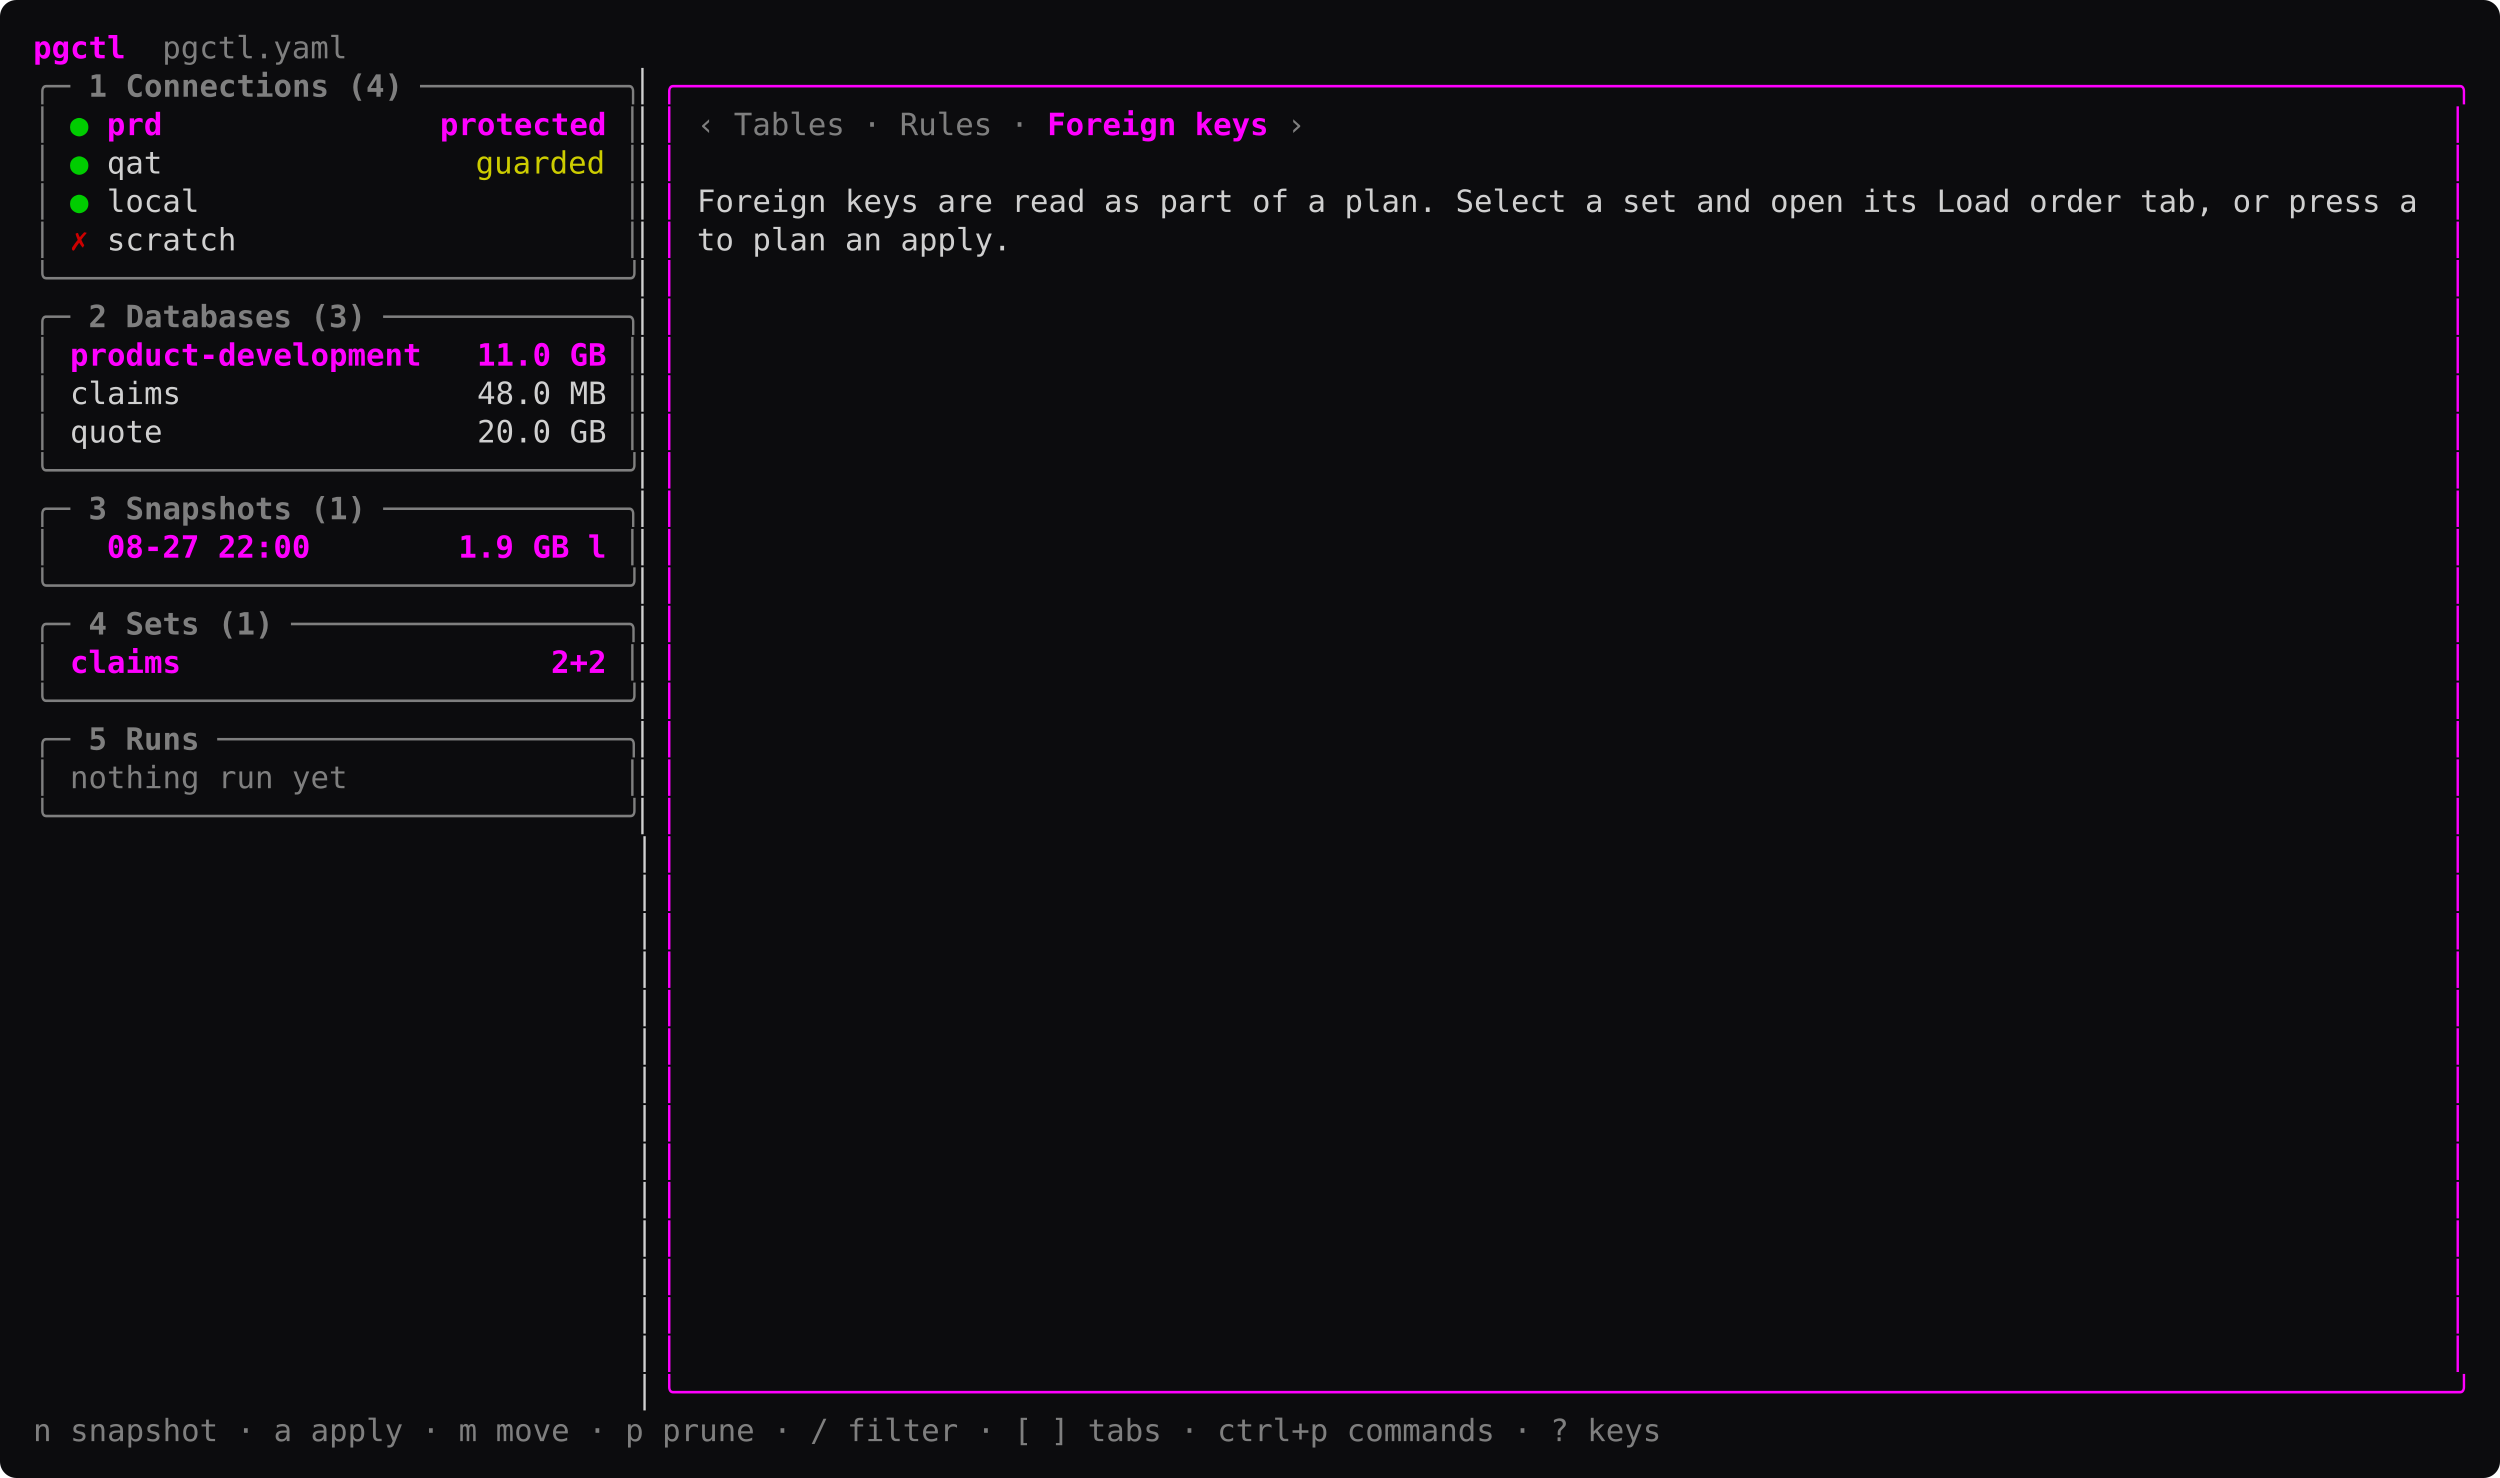
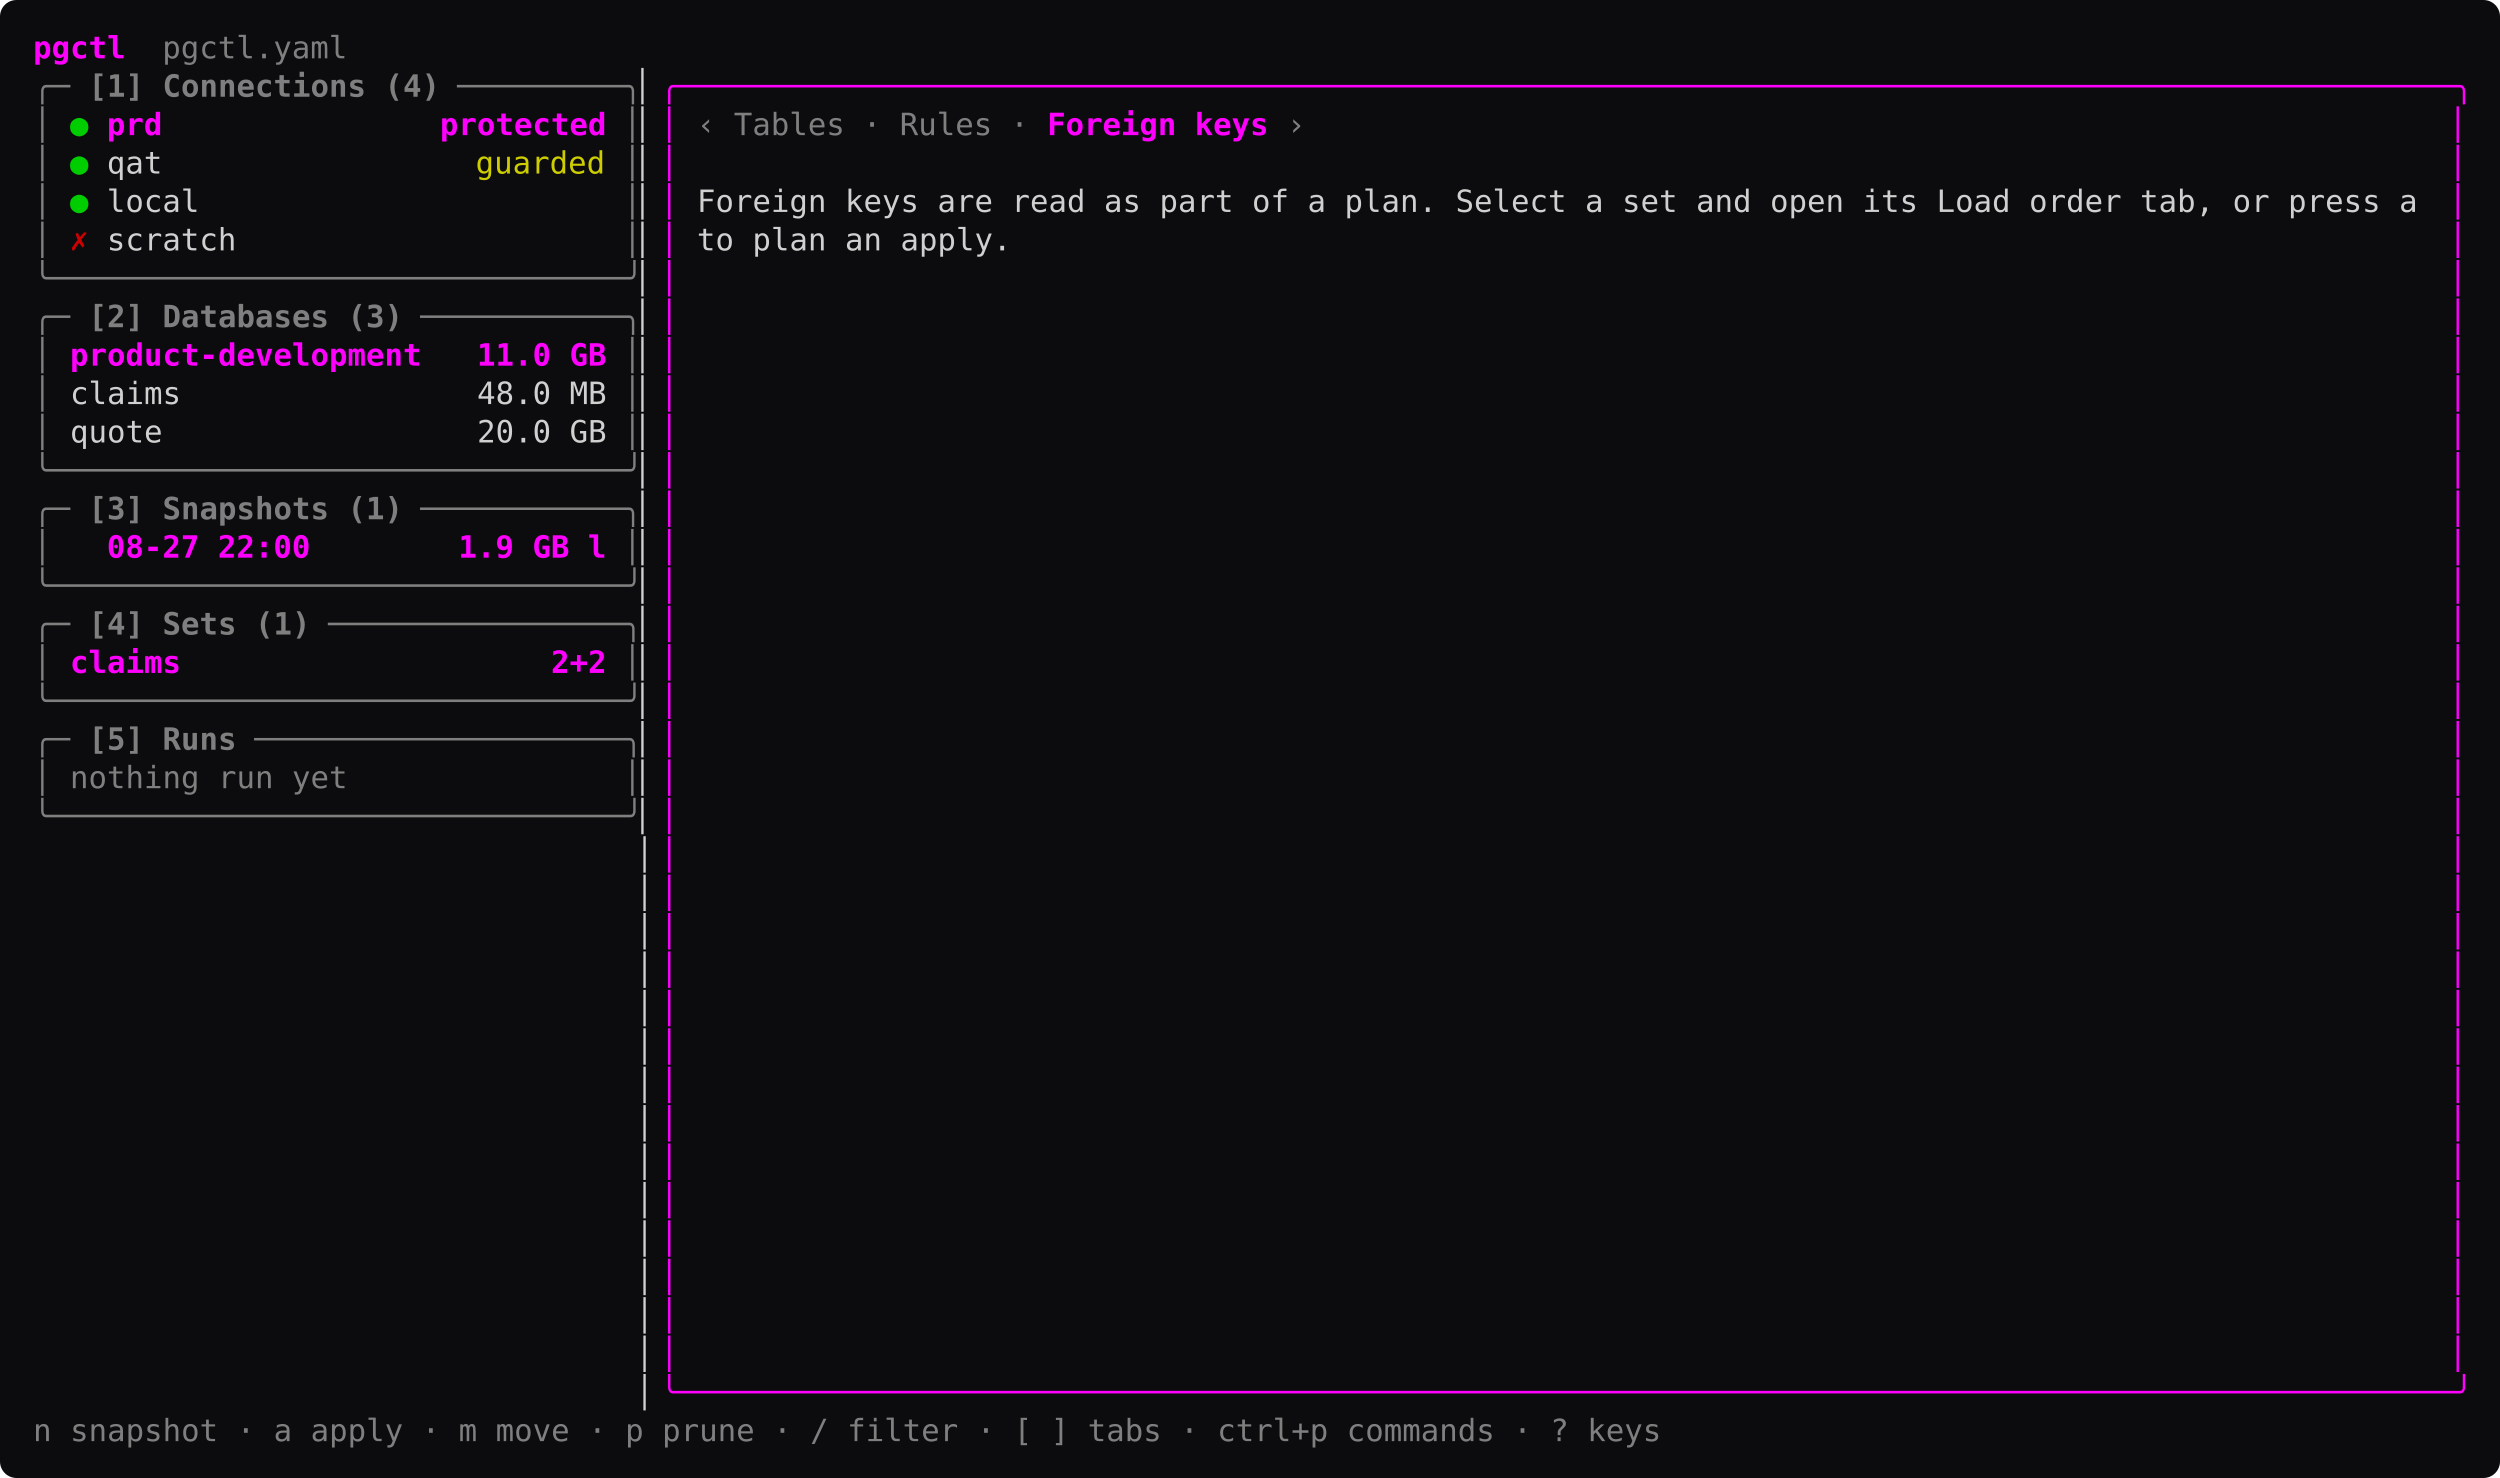
<svg xmlns="http://www.w3.org/2000/svg" width="1057.6" height="625.25" viewBox="0 0 1057.6 625.25" font-family="ui-monospace, 'SF Mono', SFMono-Regular, Menlo, Consolas, 'DejaVu Sans Mono', monospace" font-size="13" role="img">
  <rect width="1057.6" height="625.25" rx="7" fill="#0c0c0e" />
  <text x="14" y="24.68" textLength="39" lengthAdjust="spacing" fill="#ff00ff" font-weight="600" xml:space="preserve">pgctl</text>
  <text x="53" y="24.68" textLength="93.6" lengthAdjust="spacing" fill="#7f7f7f" xml:space="preserve">  pgctl.yaml</text>
  <text x="14" y="40.92" textLength="15.6" lengthAdjust="spacing" fill="#7f7f7f" xml:space="preserve">╭─</text>
-   <text x="29.6" y="40.92" textLength="140.4" lengthAdjust="spacing" fill="#7f7f7f" font-weight="600" xml:space="preserve"> 1 Connections (4)</text>
-   <text x="177.8" y="40.92" textLength="93.6" lengthAdjust="spacing" fill="#7f7f7f" xml:space="preserve">───────────╮</text>
+   <text x="29.6" y="40.92" textLength="156" lengthAdjust="spacing" fill="#7f7f7f" font-weight="600" xml:space="preserve"> [1] Connections (4)</text>
+   <text x="193.4" y="40.92" textLength="78" lengthAdjust="spacing" fill="#7f7f7f" xml:space="preserve">─────────╮</text>
  <text x="271.4" y="40.92" textLength="7.8" lengthAdjust="spacing" fill="#d0d0d0" xml:space="preserve">▏</text>
  <text x="279.2" y="40.92" textLength="764.4" lengthAdjust="spacing" fill="#ff00ff" xml:space="preserve">╭────────────────────────────────────────────────────────────────────────────────────────────────╮</text>
  <text x="14" y="57.17" textLength="7.8" lengthAdjust="spacing" fill="#7f7f7f" xml:space="preserve">│</text>
  <text x="29.6" y="57.17" textLength="7.8" lengthAdjust="spacing" fill="#00cd00" xml:space="preserve">●</text>
  <text x="45.2" y="57.17" textLength="210.6" lengthAdjust="spacing" fill="#ff00ff" font-weight="600" xml:space="preserve">prd               protected</text>
  <text x="263.6" y="57.17" textLength="7.8" lengthAdjust="spacing" fill="#7f7f7f" xml:space="preserve">│</text>
  <text x="271.4" y="57.17" textLength="7.8" lengthAdjust="spacing" fill="#d0d0d0" xml:space="preserve">▏</text>
  <text x="279.2" y="57.17" textLength="7.8" lengthAdjust="spacing" fill="#ff00ff" xml:space="preserve">│</text>
  <text x="294.8" y="57.17" textLength="7.8" lengthAdjust="spacing" fill="#7f7f7f" xml:space="preserve">‹</text>
  <text x="302.6" y="57.17" textLength="54.6" lengthAdjust="spacing" fill="#7f7f7f" xml:space="preserve"> Tables</text>
  <text x="365" y="57.17" textLength="7.8" lengthAdjust="spacing" fill="#7f7f7f" xml:space="preserve">·</text>
  <text x="372.8" y="57.17" textLength="46.8" lengthAdjust="spacing" fill="#7f7f7f" xml:space="preserve"> Rules</text>
  <text x="427.4" y="57.17" textLength="7.8" lengthAdjust="spacing" fill="#7f7f7f" xml:space="preserve">·</text>
  <text x="443" y="57.17" textLength="7.8" lengthAdjust="spacing" fill="#ff00ff" font-weight="600" xml:space="preserve">F</text>
  <text x="450.8" y="57.17" textLength="7.8" lengthAdjust="spacing" fill="#ff00ff" font-weight="600" xml:space="preserve">o</text>
  <text x="458.6" y="57.17" textLength="7.8" lengthAdjust="spacing" fill="#ff00ff" font-weight="600" xml:space="preserve">r</text>
  <text x="466.4" y="57.17" textLength="7.8" lengthAdjust="spacing" fill="#ff00ff" font-weight="600" xml:space="preserve">e</text>
  <text x="474.2" y="57.17" textLength="7.8" lengthAdjust="spacing" fill="#ff00ff" font-weight="600" xml:space="preserve">i</text>
  <text x="482" y="57.17" textLength="7.8" lengthAdjust="spacing" fill="#ff00ff" font-weight="600" xml:space="preserve">g</text>
  <text x="489.8" y="57.17" textLength="7.8" lengthAdjust="spacing" fill="#ff00ff" font-weight="600" xml:space="preserve">n</text>
  <text x="505.4" y="57.17" textLength="7.8" lengthAdjust="spacing" fill="#ff00ff" font-weight="600" xml:space="preserve">k</text>
  <text x="513.2" y="57.17" textLength="7.8" lengthAdjust="spacing" fill="#ff00ff" font-weight="600" xml:space="preserve">e</text>
  <text x="521" y="57.17" textLength="7.8" lengthAdjust="spacing" fill="#ff00ff" font-weight="600" xml:space="preserve">y</text>
  <text x="528.8" y="57.17" textLength="7.8" lengthAdjust="spacing" fill="#ff00ff" font-weight="600" xml:space="preserve">s</text>
  <text x="544.4" y="57.17" textLength="7.8" lengthAdjust="spacing" fill="#7f7f7f" xml:space="preserve">›</text>
  <text x="1035.8" y="57.17" textLength="7.8" lengthAdjust="spacing" fill="#ff00ff" xml:space="preserve">│</text>
  <text x="14" y="73.42" textLength="7.8" lengthAdjust="spacing" fill="#7f7f7f" xml:space="preserve">│</text>
  <text x="29.6" y="73.42" textLength="7.8" lengthAdjust="spacing" fill="#00cd00" xml:space="preserve">●</text>
  <text x="45.2" y="73.42" textLength="23.4" lengthAdjust="spacing" fill="#d0d0d0" xml:space="preserve">qat</text>
  <text x="201.2" y="73.42" textLength="54.6" lengthAdjust="spacing" fill="#cdcd00" xml:space="preserve">guarded</text>
  <text x="263.6" y="73.42" textLength="7.8" lengthAdjust="spacing" fill="#7f7f7f" xml:space="preserve">│</text>
  <text x="271.4" y="73.42" textLength="7.8" lengthAdjust="spacing" fill="#d0d0d0" xml:space="preserve">▏</text>
  <text x="279.2" y="73.42" textLength="7.8" lengthAdjust="spacing" fill="#ff00ff" xml:space="preserve">│</text>
  <text x="1035.8" y="73.42" textLength="7.8" lengthAdjust="spacing" fill="#ff00ff" xml:space="preserve">│</text>
  <text x="14" y="89.67" textLength="7.8" lengthAdjust="spacing" fill="#7f7f7f" xml:space="preserve">│</text>
  <text x="29.6" y="89.67" textLength="7.8" lengthAdjust="spacing" fill="#00cd00" xml:space="preserve">●</text>
  <text x="45.2" y="89.67" textLength="39" lengthAdjust="spacing" fill="#d0d0d0" xml:space="preserve">local</text>
  <text x="263.6" y="89.67" textLength="7.8" lengthAdjust="spacing" fill="#7f7f7f" xml:space="preserve">│</text>
  <text x="271.4" y="89.67" textLength="7.8" lengthAdjust="spacing" fill="#d0d0d0" xml:space="preserve">▏</text>
  <text x="279.2" y="89.67" textLength="7.8" lengthAdjust="spacing" fill="#ff00ff" xml:space="preserve">│</text>
  <text x="287" y="89.67" textLength="733.2" lengthAdjust="spacing" fill="#d0d0d0" xml:space="preserve"> Foreign keys are read as part of a plan. Select a set and open its Load order tab, or press a</text>
  <text x="1035.8" y="89.67" textLength="7.8" lengthAdjust="spacing" fill="#ff00ff" xml:space="preserve">│</text>
  <text x="14" y="105.92" textLength="7.8" lengthAdjust="spacing" fill="#7f7f7f" xml:space="preserve">│</text>
  <text x="29.6" y="105.92" textLength="7.8" lengthAdjust="spacing" fill="#cd0000" font-weight="600" xml:space="preserve">✗</text>
  <text x="45.2" y="105.92" textLength="54.6" lengthAdjust="spacing" fill="#d0d0d0" xml:space="preserve">scratch</text>
  <text x="263.6" y="105.92" textLength="7.8" lengthAdjust="spacing" fill="#7f7f7f" xml:space="preserve">│</text>
  <text x="271.4" y="105.92" textLength="7.8" lengthAdjust="spacing" fill="#d0d0d0" xml:space="preserve">▏</text>
  <text x="279.2" y="105.92" textLength="7.8" lengthAdjust="spacing" fill="#ff00ff" xml:space="preserve">│</text>
  <text x="287" y="105.92" textLength="140.4" lengthAdjust="spacing" fill="#d0d0d0" xml:space="preserve"> to plan an apply.</text>
  <text x="1035.8" y="105.92" textLength="7.8" lengthAdjust="spacing" fill="#ff00ff" xml:space="preserve">│</text>
  <text x="14" y="122.17" textLength="257.4" lengthAdjust="spacing" fill="#7f7f7f" xml:space="preserve">╰───────────────────────────────╯</text>
  <text x="271.4" y="122.17" textLength="7.8" lengthAdjust="spacing" fill="#d0d0d0" xml:space="preserve">▏</text>
  <text x="279.2" y="122.17" textLength="7.8" lengthAdjust="spacing" fill="#ff00ff" xml:space="preserve">│</text>
  <text x="1035.8" y="122.17" textLength="7.8" lengthAdjust="spacing" fill="#ff00ff" xml:space="preserve">│</text>
  <text x="14" y="138.43" textLength="15.6" lengthAdjust="spacing" fill="#7f7f7f" xml:space="preserve">╭─</text>
-   <text x="29.6" y="138.43" textLength="124.8" lengthAdjust="spacing" fill="#7f7f7f" font-weight="600" xml:space="preserve"> 2 Databases (3)</text>
-   <text x="162.2" y="138.43" textLength="109.2" lengthAdjust="spacing" fill="#7f7f7f" xml:space="preserve">─────────────╮</text>
+   <text x="29.6" y="138.43" textLength="140.4" lengthAdjust="spacing" fill="#7f7f7f" font-weight="600" xml:space="preserve"> [2] Databases (3)</text>
+   <text x="177.8" y="138.43" textLength="93.6" lengthAdjust="spacing" fill="#7f7f7f" xml:space="preserve">───────────╮</text>
  <text x="271.4" y="138.43" textLength="7.8" lengthAdjust="spacing" fill="#d0d0d0" xml:space="preserve">▏</text>
  <text x="279.2" y="138.43" textLength="7.8" lengthAdjust="spacing" fill="#ff00ff" xml:space="preserve">│</text>
  <text x="1035.8" y="138.43" textLength="7.8" lengthAdjust="spacing" fill="#ff00ff" xml:space="preserve">│</text>
  <text x="14" y="154.68" textLength="7.8" lengthAdjust="spacing" fill="#7f7f7f" xml:space="preserve">│</text>
  <text x="29.6" y="154.68" textLength="226.2" lengthAdjust="spacing" fill="#ff00ff" font-weight="600" xml:space="preserve">product-development   11.0 GB</text>
  <text x="263.6" y="154.68" textLength="7.8" lengthAdjust="spacing" fill="#7f7f7f" xml:space="preserve">│</text>
  <text x="271.4" y="154.68" textLength="7.8" lengthAdjust="spacing" fill="#d0d0d0" xml:space="preserve">▏</text>
  <text x="279.2" y="154.68" textLength="7.8" lengthAdjust="spacing" fill="#ff00ff" xml:space="preserve">│</text>
  <text x="1035.8" y="154.68" textLength="7.8" lengthAdjust="spacing" fill="#ff00ff" xml:space="preserve">│</text>
  <text x="14" y="170.93" textLength="7.8" lengthAdjust="spacing" fill="#7f7f7f" xml:space="preserve">│</text>
  <text x="21.8" y="170.93" textLength="234" lengthAdjust="spacing" fill="#d0d0d0" xml:space="preserve"> claims                48.0 MB</text>
  <text x="263.6" y="170.93" textLength="7.8" lengthAdjust="spacing" fill="#7f7f7f" xml:space="preserve">│</text>
  <text x="271.4" y="170.93" textLength="7.8" lengthAdjust="spacing" fill="#d0d0d0" xml:space="preserve">▏</text>
  <text x="279.2" y="170.93" textLength="7.8" lengthAdjust="spacing" fill="#ff00ff" xml:space="preserve">│</text>
  <text x="1035.8" y="170.93" textLength="7.8" lengthAdjust="spacing" fill="#ff00ff" xml:space="preserve">│</text>
  <text x="14" y="187.18" textLength="7.8" lengthAdjust="spacing" fill="#7f7f7f" xml:space="preserve">│</text>
  <text x="21.8" y="187.18" textLength="234" lengthAdjust="spacing" fill="#d0d0d0" xml:space="preserve"> quote                 20.0 GB</text>
  <text x="263.6" y="187.18" textLength="7.8" lengthAdjust="spacing" fill="#7f7f7f" xml:space="preserve">│</text>
  <text x="271.4" y="187.18" textLength="7.8" lengthAdjust="spacing" fill="#d0d0d0" xml:space="preserve">▏</text>
  <text x="279.2" y="187.18" textLength="7.8" lengthAdjust="spacing" fill="#ff00ff" xml:space="preserve">│</text>
  <text x="1035.8" y="187.18" textLength="7.8" lengthAdjust="spacing" fill="#ff00ff" xml:space="preserve">│</text>
  <text x="14" y="203.43" textLength="257.4" lengthAdjust="spacing" fill="#7f7f7f" xml:space="preserve">╰───────────────────────────────╯</text>
  <text x="271.4" y="203.43" textLength="7.8" lengthAdjust="spacing" fill="#d0d0d0" xml:space="preserve">▏</text>
  <text x="279.2" y="203.43" textLength="7.8" lengthAdjust="spacing" fill="#ff00ff" xml:space="preserve">│</text>
  <text x="1035.8" y="203.43" textLength="7.8" lengthAdjust="spacing" fill="#ff00ff" xml:space="preserve">│</text>
  <text x="14" y="219.68" textLength="15.6" lengthAdjust="spacing" fill="#7f7f7f" xml:space="preserve">╭─</text>
-   <text x="29.6" y="219.68" textLength="124.8" lengthAdjust="spacing" fill="#7f7f7f" font-weight="600" xml:space="preserve"> 3 Snapshots (1)</text>
-   <text x="162.2" y="219.68" textLength="109.2" lengthAdjust="spacing" fill="#7f7f7f" xml:space="preserve">─────────────╮</text>
+   <text x="29.6" y="219.68" textLength="140.4" lengthAdjust="spacing" fill="#7f7f7f" font-weight="600" xml:space="preserve"> [3] Snapshots (1)</text>
+   <text x="177.8" y="219.68" textLength="93.6" lengthAdjust="spacing" fill="#7f7f7f" xml:space="preserve">───────────╮</text>
  <text x="271.4" y="219.68" textLength="7.8" lengthAdjust="spacing" fill="#d0d0d0" xml:space="preserve">▏</text>
  <text x="279.2" y="219.68" textLength="7.8" lengthAdjust="spacing" fill="#ff00ff" xml:space="preserve">│</text>
  <text x="1035.8" y="219.68" textLength="7.8" lengthAdjust="spacing" fill="#ff00ff" xml:space="preserve">│</text>
  <text x="14" y="235.93" textLength="7.8" lengthAdjust="spacing" fill="#7f7f7f" xml:space="preserve">│</text>
  <text x="45.2" y="235.93" textLength="210.6" lengthAdjust="spacing" fill="#ff00ff" font-weight="600" xml:space="preserve">08-27 22:00        1.9 GB l</text>
  <text x="263.6" y="235.93" textLength="7.8" lengthAdjust="spacing" fill="#7f7f7f" xml:space="preserve">│</text>
  <text x="271.4" y="235.93" textLength="7.8" lengthAdjust="spacing" fill="#d0d0d0" xml:space="preserve">▏</text>
  <text x="279.2" y="235.93" textLength="7.8" lengthAdjust="spacing" fill="#ff00ff" xml:space="preserve">│</text>
  <text x="1035.8" y="235.93" textLength="7.8" lengthAdjust="spacing" fill="#ff00ff" xml:space="preserve">│</text>
  <text x="14" y="252.18" textLength="257.4" lengthAdjust="spacing" fill="#7f7f7f" xml:space="preserve">╰───────────────────────────────╯</text>
  <text x="271.4" y="252.18" textLength="7.8" lengthAdjust="spacing" fill="#d0d0d0" xml:space="preserve">▏</text>
  <text x="279.2" y="252.18" textLength="7.8" lengthAdjust="spacing" fill="#ff00ff" xml:space="preserve">│</text>
  <text x="1035.8" y="252.18" textLength="7.8" lengthAdjust="spacing" fill="#ff00ff" xml:space="preserve">│</text>
  <text x="14" y="268.43" textLength="15.6" lengthAdjust="spacing" fill="#7f7f7f" xml:space="preserve">╭─</text>
-   <text x="29.6" y="268.43" textLength="85.8" lengthAdjust="spacing" fill="#7f7f7f" font-weight="600" xml:space="preserve"> 4 Sets (1)</text>
-   <text x="123.2" y="268.43" textLength="148.2" lengthAdjust="spacing" fill="#7f7f7f" xml:space="preserve">──────────────────╮</text>
+   <text x="29.6" y="268.43" textLength="101.4" lengthAdjust="spacing" fill="#7f7f7f" font-weight="600" xml:space="preserve"> [4] Sets (1)</text>
+   <text x="138.8" y="268.43" textLength="132.6" lengthAdjust="spacing" fill="#7f7f7f" xml:space="preserve">────────────────╮</text>
  <text x="271.4" y="268.43" textLength="7.8" lengthAdjust="spacing" fill="#d0d0d0" xml:space="preserve">▏</text>
  <text x="279.2" y="268.43" textLength="7.8" lengthAdjust="spacing" fill="#ff00ff" xml:space="preserve">│</text>
  <text x="1035.8" y="268.43" textLength="7.8" lengthAdjust="spacing" fill="#ff00ff" xml:space="preserve">│</text>
  <text x="14" y="284.68" textLength="7.8" lengthAdjust="spacing" fill="#7f7f7f" xml:space="preserve">│</text>
  <text x="29.6" y="284.68" textLength="226.2" lengthAdjust="spacing" fill="#ff00ff" font-weight="600" xml:space="preserve">claims                    2+2</text>
  <text x="263.6" y="284.68" textLength="7.8" lengthAdjust="spacing" fill="#7f7f7f" xml:space="preserve">│</text>
  <text x="271.4" y="284.68" textLength="7.8" lengthAdjust="spacing" fill="#d0d0d0" xml:space="preserve">▏</text>
  <text x="279.2" y="284.68" textLength="7.8" lengthAdjust="spacing" fill="#ff00ff" xml:space="preserve">│</text>
  <text x="1035.8" y="284.68" textLength="7.8" lengthAdjust="spacing" fill="#ff00ff" xml:space="preserve">│</text>
  <text x="14" y="300.93" textLength="257.4" lengthAdjust="spacing" fill="#7f7f7f" xml:space="preserve">╰───────────────────────────────╯</text>
  <text x="271.4" y="300.93" textLength="7.8" lengthAdjust="spacing" fill="#d0d0d0" xml:space="preserve">▏</text>
  <text x="279.2" y="300.93" textLength="7.8" lengthAdjust="spacing" fill="#ff00ff" xml:space="preserve">│</text>
  <text x="1035.8" y="300.93" textLength="7.8" lengthAdjust="spacing" fill="#ff00ff" xml:space="preserve">│</text>
  <text x="14" y="317.18" textLength="15.6" lengthAdjust="spacing" fill="#7f7f7f" xml:space="preserve">╭─</text>
-   <text x="29.6" y="317.18" textLength="54.6" lengthAdjust="spacing" fill="#7f7f7f" font-weight="600" xml:space="preserve"> 5 Runs</text>
-   <text x="92" y="317.18" textLength="179.4" lengthAdjust="spacing" fill="#7f7f7f" xml:space="preserve">──────────────────────╮</text>
+   <text x="29.6" y="317.18" textLength="70.2" lengthAdjust="spacing" fill="#7f7f7f" font-weight="600" xml:space="preserve"> [5] Runs</text>
+   <text x="107.6" y="317.18" textLength="163.8" lengthAdjust="spacing" fill="#7f7f7f" xml:space="preserve">────────────────────╮</text>
  <text x="271.4" y="317.18" textLength="7.8" lengthAdjust="spacing" fill="#d0d0d0" xml:space="preserve">▏</text>
  <text x="279.2" y="317.18" textLength="7.8" lengthAdjust="spacing" fill="#ff00ff" xml:space="preserve">│</text>
  <text x="1035.8" y="317.18" textLength="7.8" lengthAdjust="spacing" fill="#ff00ff" xml:space="preserve">│</text>
  <text x="14" y="333.43" textLength="7.8" lengthAdjust="spacing" fill="#7f7f7f" xml:space="preserve">│</text>
  <text x="29.6" y="333.43" textLength="117" lengthAdjust="spacing" fill="#7f7f7f" xml:space="preserve">nothing run yet</text>
  <text x="263.6" y="333.43" textLength="7.8" lengthAdjust="spacing" fill="#7f7f7f" xml:space="preserve">│</text>
  <text x="271.4" y="333.43" textLength="7.8" lengthAdjust="spacing" fill="#d0d0d0" xml:space="preserve">▏</text>
  <text x="279.2" y="333.43" textLength="7.8" lengthAdjust="spacing" fill="#ff00ff" xml:space="preserve">│</text>
  <text x="1035.8" y="333.43" textLength="7.8" lengthAdjust="spacing" fill="#ff00ff" xml:space="preserve">│</text>
  <text x="14" y="349.68" textLength="257.4" lengthAdjust="spacing" fill="#7f7f7f" xml:space="preserve">╰───────────────────────────────╯</text>
  <text x="271.4" y="349.68" textLength="7.8" lengthAdjust="spacing" fill="#d0d0d0" xml:space="preserve">▏</text>
  <text x="279.2" y="349.68" textLength="7.8" lengthAdjust="spacing" fill="#ff00ff" xml:space="preserve">│</text>
  <text x="1035.8" y="349.68" textLength="7.8" lengthAdjust="spacing" fill="#ff00ff" xml:space="preserve">│</text>
  <text x="14" y="365.93" textLength="265.2" lengthAdjust="spacing" fill="#d0d0d0" xml:space="preserve">                                 ▏</text>
  <text x="279.2" y="365.93" textLength="7.8" lengthAdjust="spacing" fill="#ff00ff" xml:space="preserve">│</text>
  <text x="1035.8" y="365.93" textLength="7.8" lengthAdjust="spacing" fill="#ff00ff" xml:space="preserve">│</text>
  <text x="14" y="382.18" textLength="265.2" lengthAdjust="spacing" fill="#d0d0d0" xml:space="preserve">                                 ▏</text>
  <text x="279.2" y="382.18" textLength="7.8" lengthAdjust="spacing" fill="#ff00ff" xml:space="preserve">│</text>
  <text x="1035.8" y="382.18" textLength="7.8" lengthAdjust="spacing" fill="#ff00ff" xml:space="preserve">│</text>
  <text x="14" y="398.43" textLength="265.2" lengthAdjust="spacing" fill="#d0d0d0" xml:space="preserve">                                 ▏</text>
  <text x="279.2" y="398.43" textLength="7.8" lengthAdjust="spacing" fill="#ff00ff" xml:space="preserve">│</text>
  <text x="1035.8" y="398.43" textLength="7.8" lengthAdjust="spacing" fill="#ff00ff" xml:space="preserve">│</text>
  <text x="14" y="414.68" textLength="265.2" lengthAdjust="spacing" fill="#d0d0d0" xml:space="preserve">                                 ▏</text>
  <text x="279.2" y="414.68" textLength="7.8" lengthAdjust="spacing" fill="#ff00ff" xml:space="preserve">│</text>
  <text x="1035.8" y="414.68" textLength="7.8" lengthAdjust="spacing" fill="#ff00ff" xml:space="preserve">│</text>
  <text x="14" y="430.93" textLength="265.2" lengthAdjust="spacing" fill="#d0d0d0" xml:space="preserve">                                 ▏</text>
  <text x="279.2" y="430.93" textLength="7.8" lengthAdjust="spacing" fill="#ff00ff" xml:space="preserve">│</text>
  <text x="1035.8" y="430.93" textLength="7.8" lengthAdjust="spacing" fill="#ff00ff" xml:space="preserve">│</text>
  <text x="14" y="447.18" textLength="265.2" lengthAdjust="spacing" fill="#d0d0d0" xml:space="preserve">                                 ▏</text>
  <text x="279.2" y="447.18" textLength="7.8" lengthAdjust="spacing" fill="#ff00ff" xml:space="preserve">│</text>
  <text x="1035.8" y="447.18" textLength="7.8" lengthAdjust="spacing" fill="#ff00ff" xml:space="preserve">│</text>
  <text x="14" y="463.43" textLength="265.2" lengthAdjust="spacing" fill="#d0d0d0" xml:space="preserve">                                 ▏</text>
  <text x="279.2" y="463.43" textLength="7.8" lengthAdjust="spacing" fill="#ff00ff" xml:space="preserve">│</text>
  <text x="1035.8" y="463.43" textLength="7.8" lengthAdjust="spacing" fill="#ff00ff" xml:space="preserve">│</text>
  <text x="14" y="479.68" textLength="265.2" lengthAdjust="spacing" fill="#d0d0d0" xml:space="preserve">                                 ▏</text>
  <text x="279.2" y="479.68" textLength="7.8" lengthAdjust="spacing" fill="#ff00ff" xml:space="preserve">│</text>
  <text x="1035.8" y="479.68" textLength="7.8" lengthAdjust="spacing" fill="#ff00ff" xml:space="preserve">│</text>
  <text x="14" y="495.93" textLength="265.2" lengthAdjust="spacing" fill="#d0d0d0" xml:space="preserve">                                 ▏</text>
  <text x="279.2" y="495.93" textLength="7.8" lengthAdjust="spacing" fill="#ff00ff" xml:space="preserve">│</text>
  <text x="1035.8" y="495.93" textLength="7.8" lengthAdjust="spacing" fill="#ff00ff" xml:space="preserve">│</text>
  <text x="14" y="512.17" textLength="265.2" lengthAdjust="spacing" fill="#d0d0d0" xml:space="preserve">                                 ▏</text>
  <text x="279.2" y="512.17" textLength="7.8" lengthAdjust="spacing" fill="#ff00ff" xml:space="preserve">│</text>
  <text x="1035.8" y="512.17" textLength="7.8" lengthAdjust="spacing" fill="#ff00ff" xml:space="preserve">│</text>
  <text x="14" y="528.42" textLength="265.2" lengthAdjust="spacing" fill="#d0d0d0" xml:space="preserve">                                 ▏</text>
  <text x="279.2" y="528.42" textLength="7.8" lengthAdjust="spacing" fill="#ff00ff" xml:space="preserve">│</text>
  <text x="1035.8" y="528.42" textLength="7.8" lengthAdjust="spacing" fill="#ff00ff" xml:space="preserve">│</text>
  <text x="14" y="544.67" textLength="265.2" lengthAdjust="spacing" fill="#d0d0d0" xml:space="preserve">                                 ▏</text>
  <text x="279.2" y="544.67" textLength="7.8" lengthAdjust="spacing" fill="#ff00ff" xml:space="preserve">│</text>
  <text x="1035.8" y="544.67" textLength="7.8" lengthAdjust="spacing" fill="#ff00ff" xml:space="preserve">│</text>
  <text x="14" y="560.92" textLength="265.2" lengthAdjust="spacing" fill="#d0d0d0" xml:space="preserve">                                 ▏</text>
  <text x="279.2" y="560.92" textLength="7.8" lengthAdjust="spacing" fill="#ff00ff" xml:space="preserve">│</text>
  <text x="1035.8" y="560.92" textLength="7.8" lengthAdjust="spacing" fill="#ff00ff" xml:space="preserve">│</text>
  <text x="14" y="577.17" textLength="265.2" lengthAdjust="spacing" fill="#d0d0d0" xml:space="preserve">                                 ▏</text>
  <text x="279.2" y="577.17" textLength="7.8" lengthAdjust="spacing" fill="#ff00ff" xml:space="preserve">│</text>
  <text x="1035.8" y="577.17" textLength="7.8" lengthAdjust="spacing" fill="#ff00ff" xml:space="preserve">│</text>
  <text x="14" y="593.42" textLength="265.2" lengthAdjust="spacing" fill="#d0d0d0" xml:space="preserve">                                 ▏</text>
  <text x="279.2" y="593.42" textLength="764.4" lengthAdjust="spacing" fill="#ff00ff" xml:space="preserve">╰────────────────────────────────────────────────────────────────────────────────────────────────╯</text>
  <text x="14" y="609.67" textLength="686.4" lengthAdjust="spacing" fill="#7f7f7f" xml:space="preserve">n snapshot · a apply · m move · p prune · / filter · [ ] tabs · ctrl+p commands · ? keys</text>
</svg>
